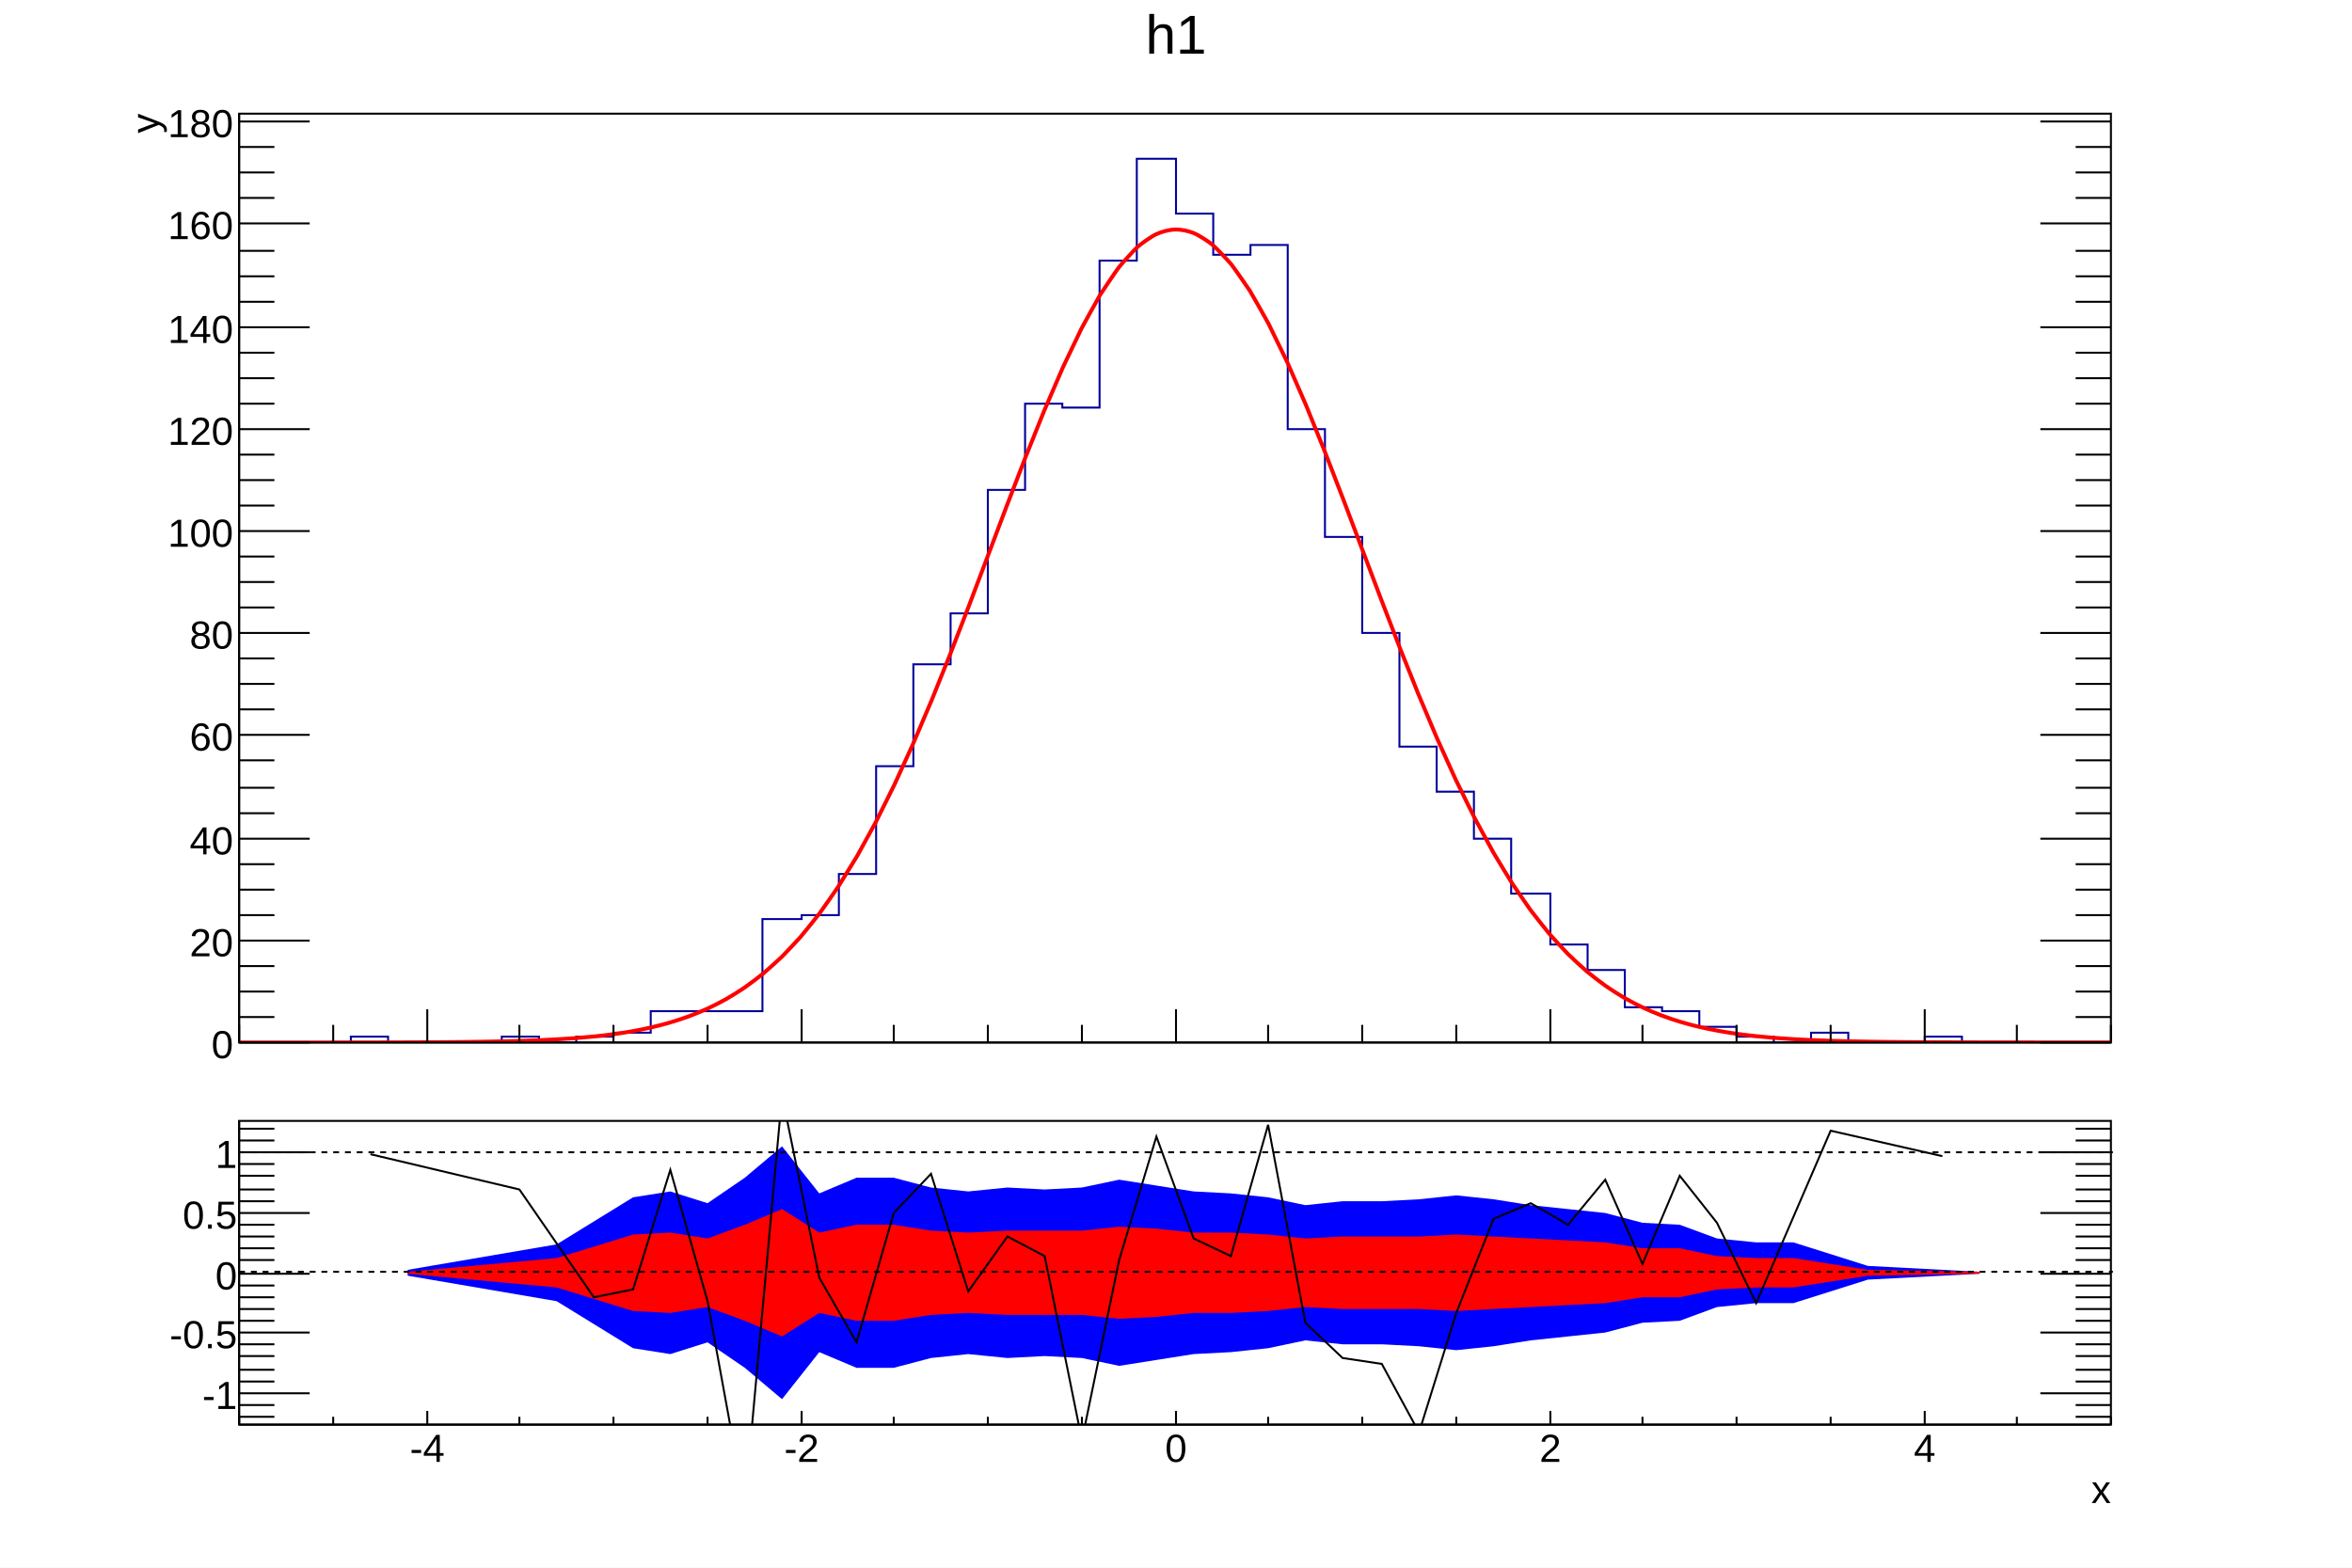
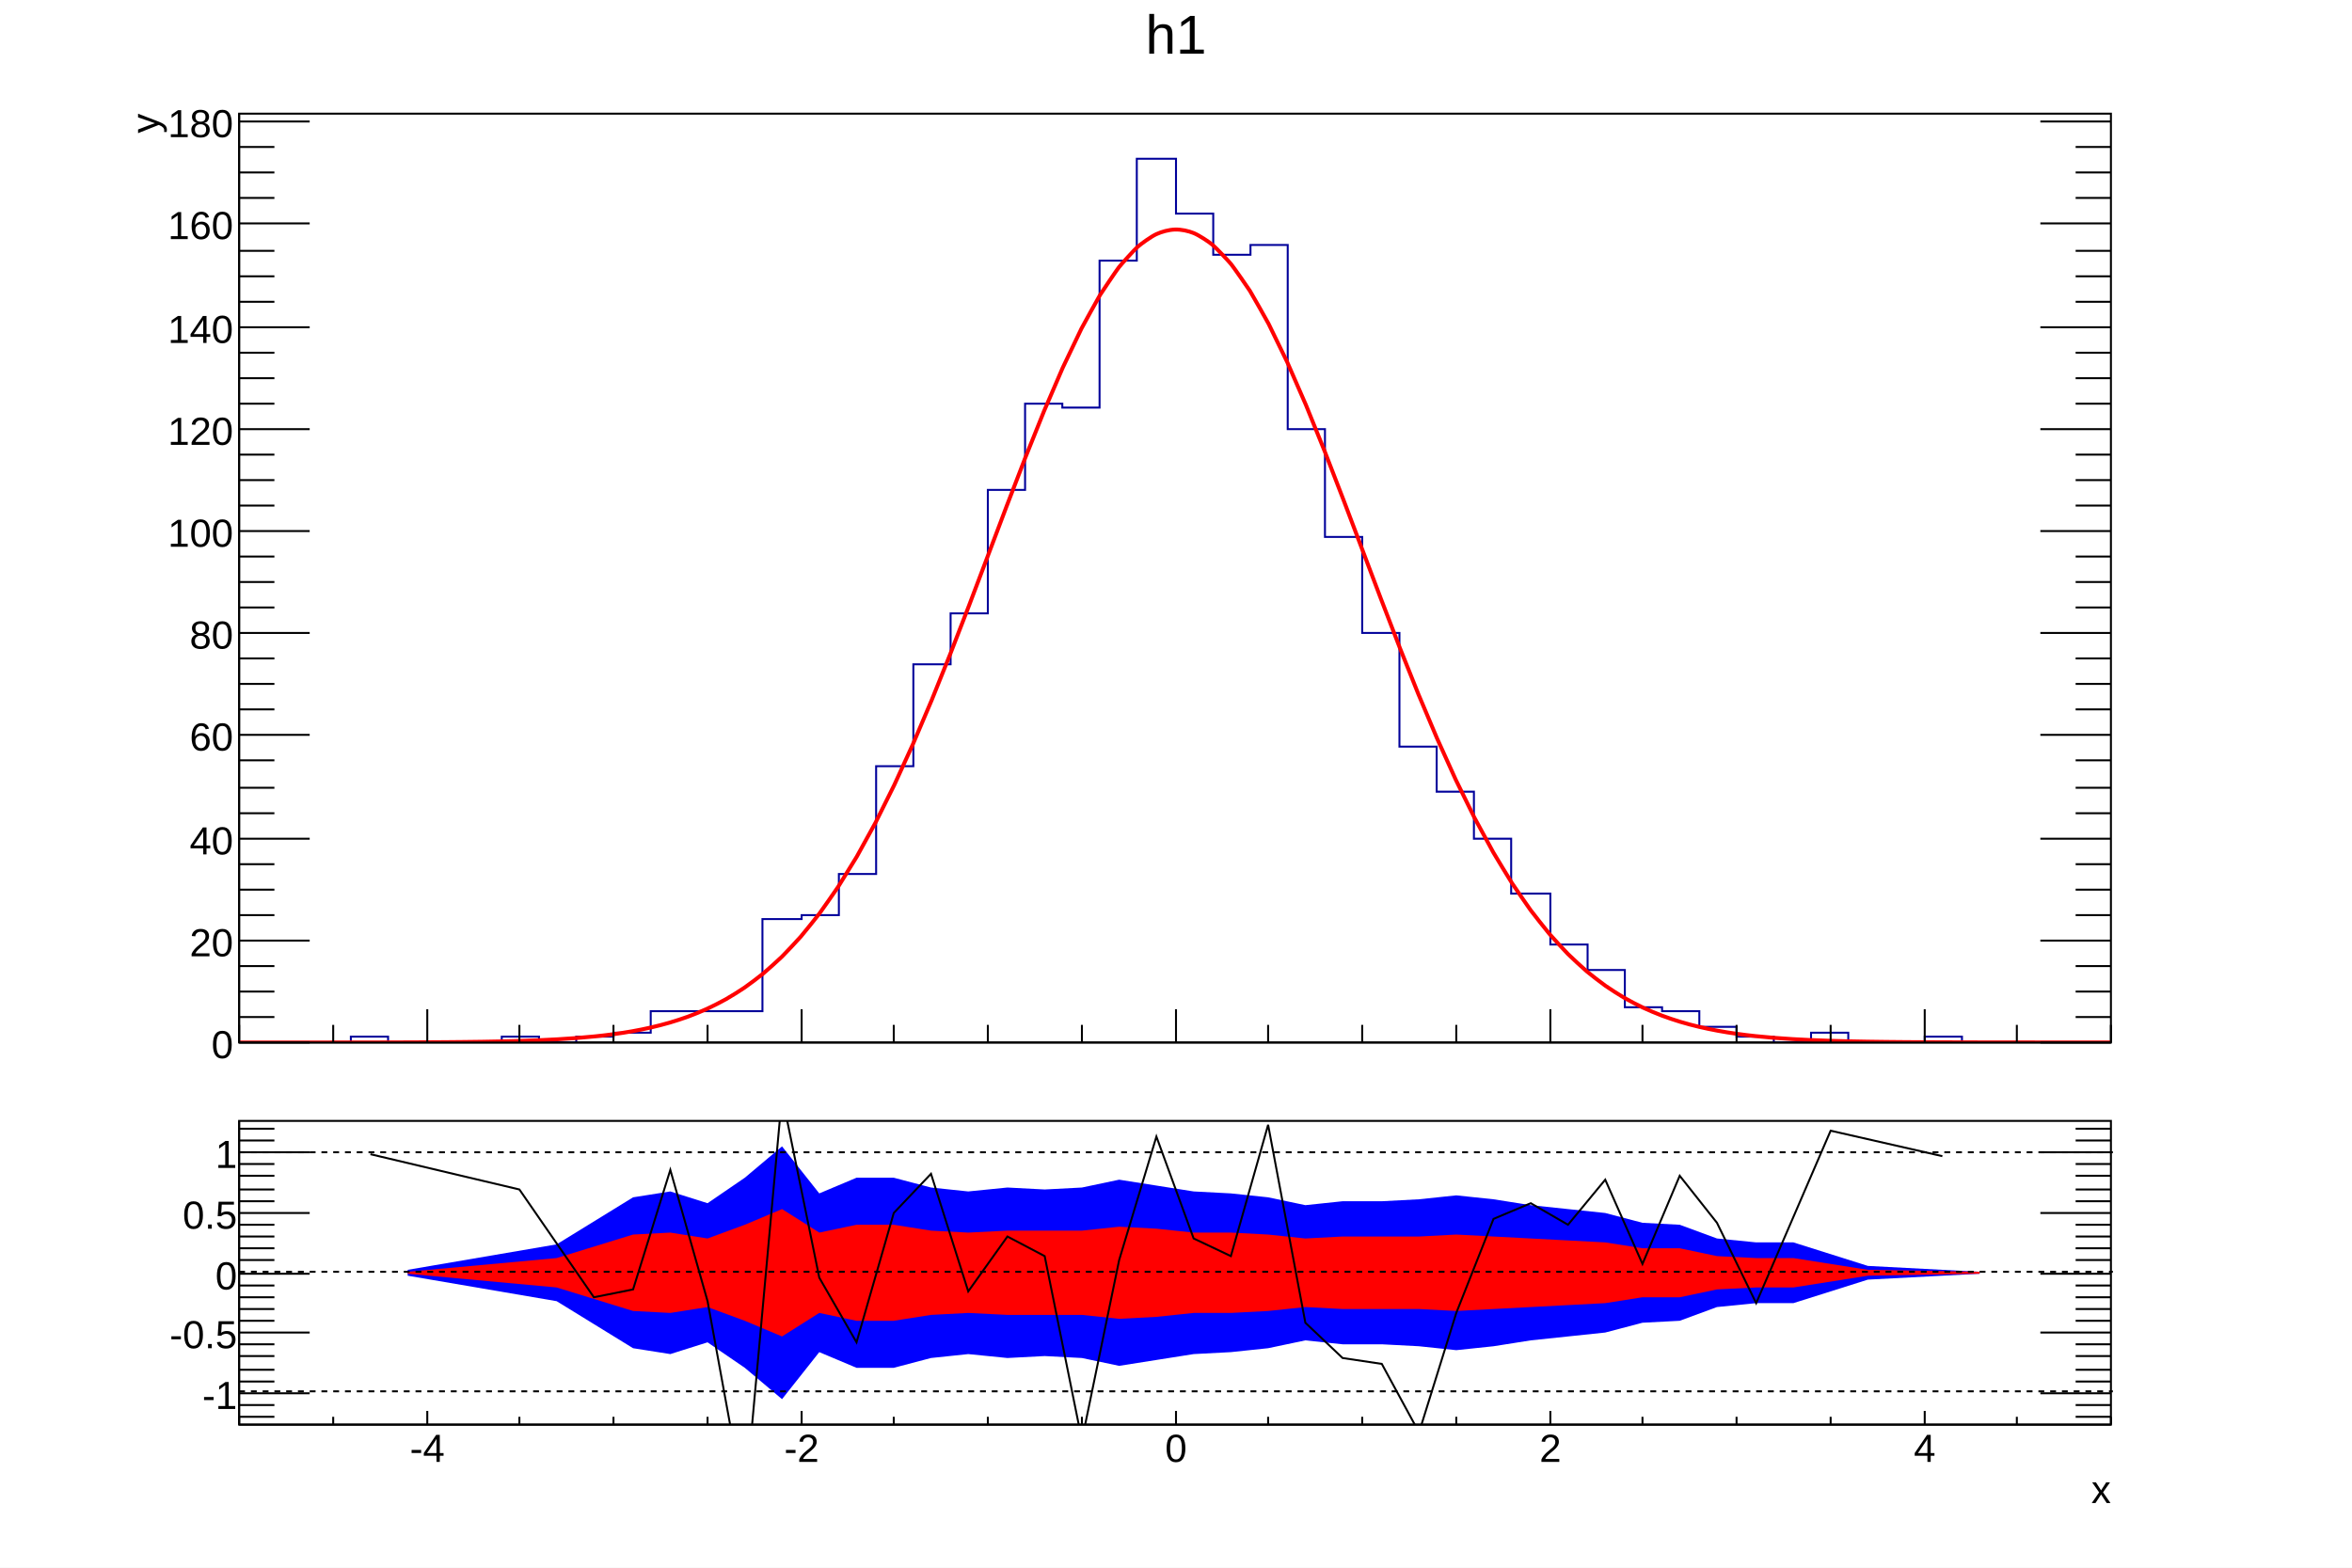
<svg xmlns="http://www.w3.org/2000/svg" viewBox="0 0 1200 800" preserveAspectRatio="none" width="1200" height="800">
  <rect x="0" y="0" width="1200" height="800" style="fill: white;" />
  <g>
    <svg viewBox="0 0 1194 558" preserveAspectRatio="none" x="3" y="2" width="1194" height="558">
      <rect x="0" y="0" width="1194" height="558" style="fill: white;" />
      <g>
        <g transform="translate(119,56)">
          <rect x="0" y="0" width="955" height="474" style="fill: white; stroke: black; stroke-width: 1;" />
          <svg x="0" y="0" overflow="hidden" width="955" height="474" viewBox="0 0 955 474">
            <g>
              <path d="M0,474h57v-3h19v3h58v-3h19v3h19v-3h19v-2h19v-11h57v-47h20v-2h19v-21h19v-55h19v-52h19v-26h19v-63h19v-44h19v2h19v-75h19v-52h20v28h19v21h19v-5h19v94h19v55h19v49h19v58h19v23h19v24h19v28h20v26h19v13h19v19h19v2h19v8h19v5h19v3h19v-5h19v5h39v-3h19v3h76" style="stroke-linejoin: miter; stroke: rgb(0,0,154); stroke-width: 1; fill: none;" />
            </g>
            <g>
              <path d="M0,474c1.59,0,6.37,0,9.55,0s6.37,0,9.55,0s6.37,0,9.55,0s6.37,0,9.55,0s6.37,0,9.55,-0.01s6.37,0,9.55,-0.01s6.37,-0.01,9.55,-0.01s6.37,-0.01,9.55,-0.02s6.37,-0.02,9.55,-0.03s6.37,-0.02,9.55,-0.04s6.37,-0.04,9.55,-0.06s6.37,-0.05,9.55,-0.09s6.37,-0.07,9.55,-0.12s6.37,-0.11,9.55,-0.18s6.37,-0.15,9.55,-0.25s6.37,-0.21,9.55,-0.34s6.38,-0.29,9.55,-0.47s6.39,-0.39,9.55,-0.64s6.4,-0.53,9.55,-0.85s6.43,-0.71,9.55,-1.13s6.47,-0.94,9.55,-1.49s6.53,-1.23,9.55,-1.93s6.62,-1.61,9.55,-2.47s6.75,-2.1,9.55,-3.13s6.92,-2.72,9.55,-3.93s7.14,-3.5,9.55,-4.86s7.39,-4.46,9.55,-5.95s7.66,-5.63,9.55,-7.2s7.93,-7.01,9.55,-8.6s8.18,-8.57,9.55,-10.15s8.4,-10.3,9.55,-11.83s8.59,-12.15,9.55,-13.62s8.74,-14.08,9.55,-15.47s8.87,-16.03,9.55,-17.34s8.96,-17.93,9.55,-19.17s9.03,-19.72,9.55,-20.89s9.08,-21.31,9.55,-22.44s9.12,-22.63,9.55,-23.72s9.14,-23.61,9.55,-24.67s9.15,-24.15,9.55,-25.21s9.15,-24.21,9.55,-25.27s9.12,-23.72,9.55,-24.8s9.08,-22.64,9.55,-23.77s9.01,-20.96,9.55,-22.16s8.89,-18.68,9.55,-19.98s8.69,-15.83,9.55,-17.25s8.34,-12.49,9.55,-14.04s7.77,-8.84,9.55,-10.42s6.93,-5.28,9.55,-6.49s6.37,-2.28,9.55,-2.37s6.82,0.71,9.55,1.82s7.67,4.39,9.55,5.96s8.28,8.36,9.55,9.92s8.65,12.15,9.55,13.58s8.87,15.54,9.55,16.85s8.99,18.44,9.55,19.64s9.07,20.77,9.55,21.9s9.12,22.5,9.55,23.59s9.14,23.64,9.55,24.7s9.15,24.19,9.55,25.24s9.14,24.18,9.55,25.24s9.12,23.68,9.55,24.77s9.09,22.75,9.55,23.87s9.04,21.45,9.55,22.62s8.97,19.88,9.55,21.11s8.88,18.11,9.55,19.4s8.76,16.21,9.55,17.58s8.61,14.26,9.55,15.71s8.43,12.34,9.55,13.86s8.21,10.49,9.55,12.06s7.96,8.77,9.55,10.36s7.7,7.23,9.55,8.8s7.42,5.87,9.55,7.37s7.17,4.72,9.55,6.11s6.95,3.77,9.55,5s6.77,2.98,9.55,4.04s6.63,2.35,9.55,3.23s6.54,1.84,9.55,2.55s6.47,1.42,9.55,1.99s6.43,1.1,9.55,1.54s6.4,0.84,9.55,1.18s6.39,0.63,9.55,0.89s6.38,0.47,9.55,0.66s6.37,0.35,9.55,0.49s6.37,0.26,9.55,0.36s6.37,0.18,9.55,0.26s6.37,0.13,9.55,0.18s6.37,0.09,9.55,0.13s6.37,0.07,9.55,0.09s6.37,0.05,9.55,0.06s6.37,0.03,9.55,0.04s6.37,0.02,9.55,0.03s6.37,0.01,9.55,0.02s6.37,0.01,9.55,0.01s6.37,0.01,9.55,0.01s6.37,0,9.55,0.01s6.37,0,9.55,0s6.37,0,9.55,0s6.37,0,9.55,0s7.96,0,9.55,0" style="fill: none; stroke: red; stroke-width: 2;" />
            </g>
          </svg>
          <g>
            <g transform="translate(0,474)">
              <line x1="0" y1="0" x2="955" y2="0" style="stroke: black; stroke-width: 1;" />
              <path d="M0,-9v9m48,-9v9m48,-17v17m47,-9v9m48,-9v9m48,-9v9m48,-17v17m47,-9v9m48,-9v9m48,-9v9m48,-17v17m47,-9v9m48,-9v9m48,-9v9m48,-17v17m47,-9v9m48,-9v9m48,-9v9m48,-17v17m47,-9v9m48,-9v9" style="stroke: black; stroke-width: 1;" />
            </g>
            <g>
              <line x1="0" y1="0" x2="0" y2="474" style="stroke: black; stroke-width: 1;" />
              <path d="M36,474h-36m18,-13h-18m18,-13h-18m18,-13h-18m36,-13h-36m18,-13h-18m18,-13h-18m18,-13h-18m36,-13h-36m18,-13h-18m18,-13h-18m18,-14h-18m36,-13h-36m18,-13h-18m18,-13h-18m18,-13h-18m36,-13h-36m18,-13h-18m18,-13h-18m18,-13h-18m36,-13h-36m18,-13h-18m18,-13h-18m18,-13h-18m36,-13h-36m18,-13h-18m18,-13h-18m18,-13h-18m36,-13h-36m18,-13h-18m18,-13h-18m18,-13h-18m36,-14h-36m18,-13h-18m18,-13h-18m18,-13h-18m36,-13h-36" style="stroke: black; stroke-width: 1;" />
              <path d="M919,474h36m-18,-13h18m-18,-13h18m-18,-13h18m-36,-13h36m-18,-13h18m-18,-13h18m-18,-13h18m-36,-13h36m-18,-13h18m-18,-13h18m-18,-14h18m-36,-13h36m-18,-13h18m-18,-13h18m-18,-13h18m-36,-13h36m-18,-13h18m-18,-13h18m-18,-13h18m-36,-13h36m-18,-13h18m-18,-13h18m-18,-13h18m-36,-13h36m-18,-13h18m-18,-13h18m-18,-13h18m-36,-13h36m-18,-13h18m-18,-13h18m-18,-13h18m-36,-14h36m-18,-13h18m-18,-13h18m-18,-13h18m-36,-13h36" style="stroke: black; stroke-width: 1;" />
              <g font-family="Arial" font-size="20" space="preserve">
                <text fill="black" text-anchor="end" dy=".4em" transform="translate(-3,474)">
         0
        </text>
                <text fill="black" text-anchor="end" dy=".4em" transform="translate(-3,422)">
         20
        </text>
                <text fill="black" text-anchor="end" dy=".4em" transform="translate(-3,370)">
         40
        </text>
                <text fill="black" text-anchor="end" dy=".4em" transform="translate(-3,317)">
         60
        </text>
                <text fill="black" text-anchor="end" dy=".4em" transform="translate(-3,265)">
         80
        </text>
                <text fill="black" text-anchor="end" dy=".4em" transform="translate(-3,213)">
         100
        </text>
                <text fill="black" text-anchor="end" dy=".4em" transform="translate(-3,161)">
         120
        </text>
                <text fill="black" text-anchor="end" dy=".4em" transform="translate(-3,109)">
         140
        </text>
                <text fill="black" text-anchor="end" dy=".4em" transform="translate(-3,56)">
         160
        </text>
                <text fill="black" text-anchor="end" dy=".4em" transform="translate(-3,4)">
         180
        </text>
              </g>
              <g font-family="Arial" font-size="20" space="preserve" transform="translate(-49,0)">
                <text fill="black" text-anchor="end" dy=".4em" transform=" rotate(270)">
         y
        </text>
              </g>
            </g>
          </g>
        </g>
        <g transform="translate(119,3)" font-family="Arial" font-size="28" space="preserve">
          <path d="M0,0h955v37h-955z" style="fill: none;" />
          <text fill="black" text-anchor="middle" dy=".8em" transform="translate(478,0)">
      h1
     </text>
        </g>
      </g>
    </svg>
    <svg viewBox="0 0 1194 238" preserveAspectRatio="none" x="3" y="560" width="1194" height="238">
      <rect x="0" y="0" width="1194" height="238" style="fill: white;" />
      <g>
        <g transform="translate(119,12)">
          <rect x="0" y="0" width="955" height="155" style="fill: white; stroke: black; stroke-width: 1;" />
          <svg x="0" y="0" overflow="hidden" width="955" height="155" viewBox="0 0 955 155">
            <g>
              <path d="M86,79l76,13l39,24l19,3l19,-6l19,13l19,16l19,-24l19,8h19l19,-5l19,-2l20,2l19,-1l19,1l19,4l19,-3l19,-3l19,-1l19,-2l19,-4l19,2h20l19,1l19,2l19,-2l19,-3l19,-2l19,-2l19,-5l19,-1l19,-7l20,-2h19l38,-12l57,-3L888,77l-57,-3l-38,-12h-19l-20,-2l-19,-7l-19,-1l-19,-5l-19,-2l-19,-2l-19,-3l-19,-2l-19,2l-19,1h-20l-19,2l-19,-4l-19,-2l-19,-1l-19,-3l-19,-3l-19,4l-19,1l-19,-1l-20,2l-19,-2l-19,-5h-19l-19,8l-19,-24l-19,16l-19,13l-19,-6l-19,3l-39,24l-76,13Z" style="stroke: none; fill: rgb(0,0,255);" />
            </g>
            <g>
              <path d="M86,78l76,7l39,12l19,1l19,-3l19,7l19,8l19,-12l19,4h19l19,-3l19,-1l20,1h19h19l19,2l19,-1l19,-2h19l19,-1l19,-2l19,1h20h19l19,1l19,-1l19,-1l19,-1l19,-1l19,-3h19l19,-4l20,-1h19l38,-6l57,-1L888,77l-57,-1l-38,-6h-19l-20,-1l-19,-4h-19l-19,-3l-19,-1l-19,-1l-19,-1l-19,-1l-19,1h-19h-20l-19,1l-19,-2l-19,-1h-19l-19,-2l-19,-1l-19,2h-19h-19l-20,1l-19,-1l-19,-3h-19l-19,4l-19,-12l-19,8l-19,7l-19,-3l-19,1l-39,12l-76,7Z" style="stroke: none; fill: rgb(255,0,0);" />
            </g>
            <g>
              <path d="M67,17l76,18l38,55l20,-4l19,-61l19,67l19,104l19,-209l19,93l19,33l19,-66l19,-20l19,60l20,-28l19,10l19,94l19,-92l19,-63l19,52l19,9l19,-67l19,101l19,18l20,3l19,35l19,-61l19,-48l19,-8l19,11l19,-23l19,43l19,-45l19,24l20,41l38,-88l57,13" style="stroke: black; stroke-width: 1; fill: none;" />
            </g>
          </svg>
          <g>
            <g transform="translate(0,155)">
              <line x1="0" y1="0" x2="955" y2="0" style="stroke: black; stroke-width: 1;" />
              <path d="M0,-4v4m48,-4v4m48,-7v7m47,-4v4m48,-4v4m48,-4v4m48,-7v7m47,-4v4m48,-4v4m48,-4v4m48,-7v7m47,-4v4m48,-4v4m48,-4v4m48,-7v7m47,-4v4m48,-4v4m48,-4v4m48,-7v7m47,-4v4m48,-4v4" style="stroke: black; stroke-width: 1;" />
              <g font-family="Arial" font-size="20" space="preserve">
                <text fill="black" text-anchor="middle" dy=".8em" transform="translate(96,3)">
         -4
        </text>
                <text fill="black" text-anchor="middle" dy=".8em" transform="translate(287,3)">
         -2
        </text>
                <text fill="black" text-anchor="middle" dy=".8em" transform="translate(478,3)">
         0
        </text>
                <text fill="black" text-anchor="middle" dy=".8em" transform="translate(669,3)">
         2
        </text>
                <text fill="black" text-anchor="middle" dy=".8em" transform="translate(860,3)">
         4
        </text>
              </g>
              <g font-family="Arial" font-size="20" space="preserve" transform="translate(955,32)">
                <text fill="black" text-anchor="end" dy=".4em">
         x
        </text>
              </g>
            </g>
            <g>
              <line x1="0" y1="0" x2="0" y2="155" style="stroke: black; stroke-width: 1;" />
              <path d="M18,151h-18m18,-6h-18m36,-6h-36m18,-6h-18m18,-6h-18m18,-7h-18m18,-6h-18m36,-6h-36m18,-6h-18m18,-6h-18m18,-6h-18m18,-6h-18m36,-6h-36m18,-7h-18m18,-6h-18m18,-6h-18m18,-6h-18m36,-6h-36m18,-6h-18m18,-6h-18m18,-7h-18m18,-6h-18m36,-6h-36m18,-6h-18m18,-6h-18" style="stroke: black; stroke-width: 1;" />
              <path d="M937,151h18m-18,-6h18m-36,-6h36m-18,-6h18m-18,-6h18m-18,-7h18m-18,-6h18m-36,-6h36m-18,-6h18m-18,-6h18m-18,-6h18m-18,-6h18m-36,-6h36m-18,-7h18m-18,-6h18m-18,-6h18m-18,-6h18m-36,-6h36m-18,-6h18m-18,-6h18m-18,-7h18m-18,-6h18m-36,-6h36m-18,-6h18m-18,-6h18" style="stroke: black; stroke-width: 1;" />
              <g font-family="Arial" font-size="20" space="preserve">
                <text fill="black" text-anchor="end" dy=".4em" transform="translate(-1,139)">
         -1
        </text>
                <text fill="black" text-anchor="end" dy=".4em" transform="translate(-1,108)">
         -0.5
        </text>
                <text fill="black" text-anchor="end" dy=".4em" transform="translate(-1,78)">
         0
        </text>
                <text fill="black" text-anchor="end" dy=".4em" transform="translate(-1,47)">
         0.5
        </text>
                <text fill="black" text-anchor="end" dy=".4em" transform="translate(-1,16)">
         1
        </text>
              </g>
            </g>
          </g>
        </g>
        <g>
          <line x1="119" y1="28" x2="1075" y2="28" style="stroke: black; stroke-width: 1; stroke-dasharray: 3,3;" />
        </g>
        <g>
          <line x1="119" y1="89" x2="1075" y2="89" style="stroke: black; stroke-width: 1; stroke-dasharray: 3,3;" />
        </g>
+         <g>
+           <line x1="119" y1="150" x2="1075" y2="150" style="stroke: black; stroke-width: 1; stroke-dasharray: 3,3;" />
+         </g>
      </g>
    </svg>
    <svg viewBox="0 0 1194 796" preserveAspectRatio="none" x="3" y="2" width="1194" height="796" display="none">
      <rect x="0" y="0" width="1194" height="796" style="fill: white; opacity: 0;" />
    </svg>
  </g>
</svg>
